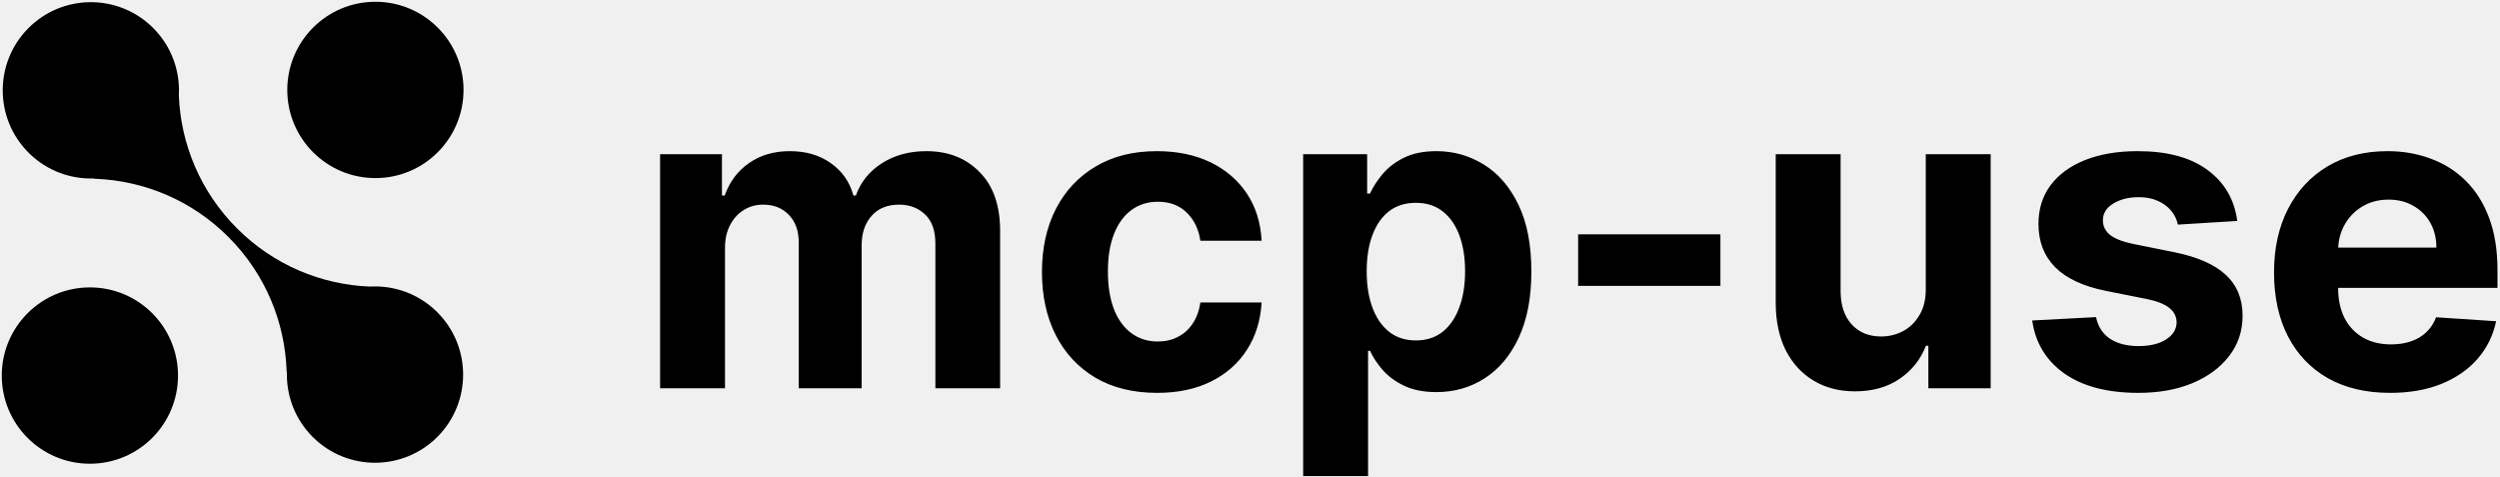
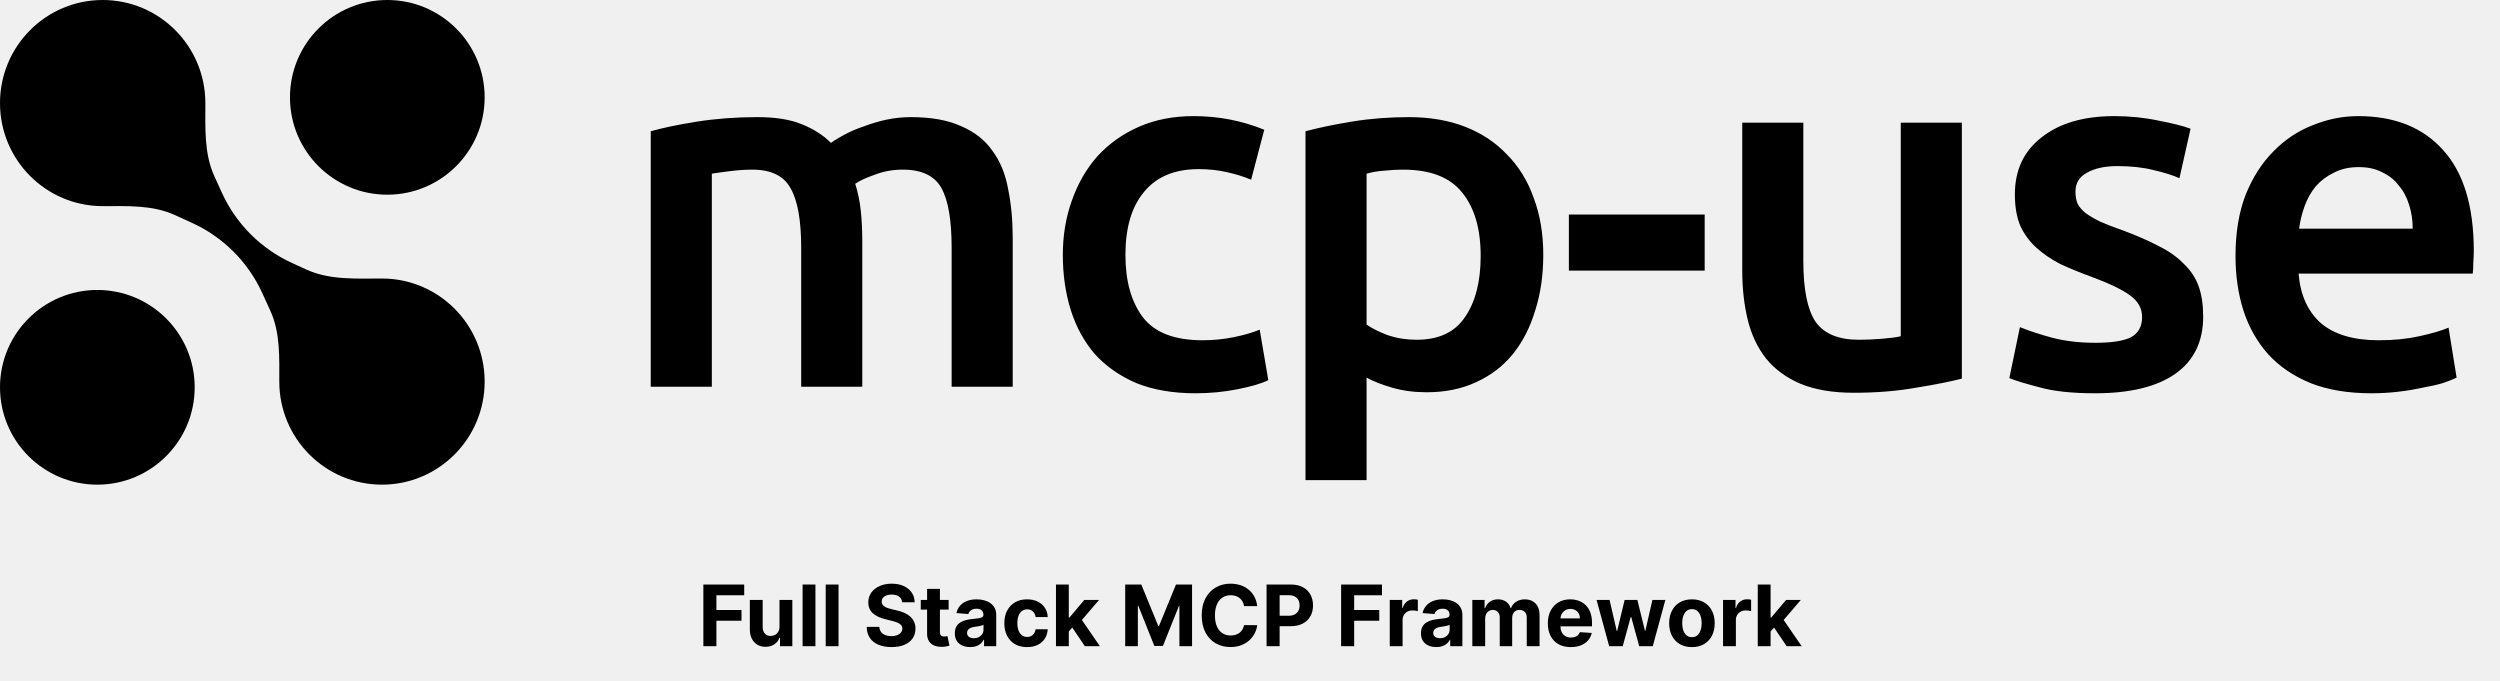
- <svg xmlns="http://www.w3.org/2000/svg" width="1101px" height="210px" viewBox="0 0 1101 210" version="1.1">
-   <g id="Page-1" stroke="none" stroke-width="1" fill="none" fill-rule="evenodd">
-     <g id="logo_black" transform="translate(0.7793, 0.779)" fill="#000000" fill-rule="nonzero">
-       <path d="M290.047,170.221 L290.047,67.13 L317.297,67.13 L317.297,85.319 L318.505,85.319 C320.652,79.278 324.232,74.513 329.243,71.023 C334.255,67.533 340.25,65.788 347.231,65.788 C354.3,65.788 360.318,67.555 365.285,71.09 C370.251,74.58 373.563,79.323 375.218,85.319 L376.292,85.319 C378.395,79.412 382.198,74.692 387.702,71.157 C393.25,67.578 399.805,65.788 407.367,65.788 C416.987,65.788 424.795,68.853 430.791,74.983 C436.831,81.068 439.851,89.704 439.851,100.89 L439.851,170.221 L411.327,170.221 L411.327,106.527 C411.327,100.8 409.805,96.505 406.763,93.641 C403.72,90.777 399.917,89.346 395.353,89.346 C390.163,89.346 386.113,91.001 383.205,94.312 C380.297,97.579 378.842,101.896 378.842,107.266 L378.842,170.221 L351.123,170.221 L351.123,105.923 C351.123,100.867 349.669,96.84 346.761,93.842 C343.897,90.845 340.116,89.346 335.418,89.346 C332.241,89.346 329.378,90.151 326.827,91.762 C324.321,93.328 322.33,95.543 320.854,98.406 C319.377,101.225 318.639,104.536 318.639,108.34 L318.639,170.221 L290.047,170.221 Z M509.015,172.234 C498.455,172.234 489.372,169.997 481.766,165.523 C474.204,161.004 468.387,154.739 464.315,146.73 C460.288,138.721 458.275,129.504 458.275,119.078 C458.275,108.519 460.311,99.257 464.382,91.292 C468.499,83.283 474.338,77.041 481.9,72.567 C489.462,68.047 498.455,65.788 508.881,65.788 C517.874,65.788 525.749,67.421 532.506,70.687 C539.262,73.954 544.609,78.54 548.546,84.446 C552.484,90.352 554.654,97.288 555.057,105.252 L528.076,105.252 C527.315,100.107 525.302,95.968 522.035,92.836 C518.814,89.659 514.585,88.07 509.35,88.07 C504.921,88.07 501.05,89.279 497.739,91.695 C494.473,94.066 491.922,97.534 490.088,102.098 C488.253,106.662 487.336,112.188 487.336,118.676 C487.336,125.253 488.231,130.846 490.021,135.455 C491.855,140.063 494.428,143.576 497.739,145.992 C501.05,148.408 504.921,149.616 509.35,149.616 C512.617,149.616 515.547,148.945 518.143,147.603 C520.783,146.26 522.953,144.314 524.653,141.764 C526.398,139.168 527.539,136.059 528.076,132.434 L555.057,132.434 C554.609,140.309 552.462,147.245 548.614,153.241 C544.81,159.192 539.553,163.845 532.841,167.201 C526.13,170.557 518.187,172.234 509.015,172.234 Z M573.363,208.88 L573.363,67.13 L601.552,67.13 L601.552,84.446 L602.827,84.446 C604.08,81.672 605.892,78.853 608.263,75.989 C610.679,73.081 613.812,70.665 617.66,68.741 C621.552,66.772 626.385,65.788 632.157,65.788 C639.674,65.788 646.609,67.757 652.963,71.694 C659.317,75.587 664.395,81.471 668.198,89.346 C672.002,97.176 673.903,106.997 673.903,118.81 C673.903,130.309 672.046,140.019 668.333,147.938 C664.664,155.813 659.652,161.787 653.298,165.858 C646.99,169.885 639.92,171.899 632.09,171.899 C626.541,171.899 621.821,170.982 617.928,169.147 C614.08,167.313 610.926,165.008 608.465,162.234 C606.004,159.415 604.124,156.574 602.827,153.71 L601.954,153.71 L601.954,208.88 L573.363,208.88 Z M601.35,118.676 C601.35,124.806 602.2,130.152 603.901,134.716 C605.601,139.28 608.062,142.837 611.284,145.388 C614.505,147.894 618.42,149.146 623.029,149.146 C627.682,149.146 631.62,147.871 634.841,145.321 C638.063,142.726 640.502,139.146 642.157,134.582 C643.857,129.973 644.708,124.671 644.708,118.676 C644.708,112.725 643.88,107.489 642.224,102.97 C640.569,98.451 638.13,94.916 634.909,92.366 C631.687,89.815 627.727,88.54 623.029,88.54 C618.376,88.54 614.438,89.771 611.216,92.232 C608.04,94.693 605.601,98.183 603.901,102.702 C602.2,107.221 601.35,112.546 601.35,118.676 Z M757.195,102.433 L757.195,125.119 L694.508,125.119 L694.508,102.433 L757.195,102.433 Z M847.668,126.327 L847.668,67.13 L876.259,67.13 L876.259,170.221 L848.809,170.221 L848.809,151.496 L847.735,151.496 C845.408,157.536 841.538,162.391 836.124,166.06 C830.754,169.729 824.199,171.563 816.459,171.563 C809.568,171.563 803.505,169.997 798.27,166.865 C793.035,163.733 788.941,159.281 785.988,153.509 C783.079,147.737 781.603,140.824 781.558,132.77 L781.558,67.13 L810.15,67.13 L810.15,127.669 C810.194,133.754 811.828,138.564 815.049,142.099 C818.271,145.634 822.589,147.401 828.003,147.401 C831.448,147.401 834.67,146.618 837.667,145.052 C840.665,143.442 843.081,141.07 844.916,137.938 C846.795,134.806 847.713,130.935 847.668,126.327 Z M984.901,96.527 L958.729,98.138 C958.281,95.901 957.319,93.887 955.843,92.097 C954.366,90.263 952.42,88.809 950.004,87.735 C947.632,86.616 944.791,86.057 941.48,86.057 C937.05,86.057 933.314,86.997 930.271,88.876 C927.229,90.71 925.707,93.171 925.707,96.259 C925.707,98.72 926.692,100.8 928.661,102.5 C930.629,104.201 934.008,105.565 938.795,106.595 L957.454,110.353 C967.476,112.411 974.949,115.722 979.87,120.286 C984.791,124.85 987.251,130.846 987.251,138.274 C987.251,145.03 985.261,150.959 981.28,156.059 C977.342,161.16 971.928,165.143 965.038,168.006 C958.192,170.825 950.294,172.234 941.346,172.234 C927.699,172.234 916.826,169.393 908.727,163.711 C900.673,157.983 895.952,150.198 894.565,140.354 L922.687,138.878 C923.537,143.039 925.596,146.216 928.862,148.408 C932.128,150.556 936.312,151.63 941.413,151.63 C946.424,151.63 950.451,150.668 953.494,148.744 C956.581,146.775 958.147,144.247 958.192,141.16 C958.147,138.564 957.051,136.439 954.903,134.783 C952.755,133.083 949.444,131.786 944.97,130.891 L927.117,127.334 C917.049,125.32 909.555,121.83 904.633,116.863 C899.756,111.897 897.317,105.565 897.317,97.869 C897.317,91.247 899.107,85.542 902.687,80.755 C906.311,75.967 911.389,72.276 917.922,69.681 C924.499,67.085 932.195,65.788 941.01,65.788 C954.031,65.788 964.277,68.54 971.749,74.043 C979.266,79.547 983.651,87.041 984.901,96.527 Z M1052.241,172.234 C1041.631,172.234 1032.511,170.087 1024.851,165.791 C1017.251,161.451 1011.391,155.321 1007.271,147.401 C1003.151,139.437 1001.101,130.018 1001.101,119.145 C1001.101,108.541 1003.151,99.234 1007.271,91.225 C1011.391,83.216 1017.181,76.974 1024.651,72.499 C1032.171,68.025 1040.981,65.788 1051.101,65.788 C1057.901,65.788 1064.231,66.884 1070.091,69.076 C1076.001,71.224 1081.141,74.468 1085.531,78.808 C1089.961,83.149 1093.401,88.607 1095.861,95.185 C1098.321,101.717 1099.551,109.369 1099.551,118.139 L1099.551,125.991 L1012.501,125.991 L1012.501,108.272 L1072.641,108.272 C1072.641,104.156 1071.751,100.509 1069.961,97.333 C1068.171,94.156 1065.681,91.672 1062.511,89.883 C1059.371,88.048 1055.731,87.131 1051.571,87.131 C1047.231,87.131 1043.381,88.138 1040.021,90.151 C1036.711,92.12 1034.121,94.782 1032.241,98.138 C1030.361,101.449 1029.401,105.14 1029.351,109.212 L1029.351,126.058 C1029.351,131.159 1030.291,135.567 1032.171,139.28 C1034.091,142.994 1036.801,145.858 1040.291,147.871 C1043.781,149.885 1047.921,150.891 1052.711,150.891 C1055.881,150.891 1058.791,150.444 1061.431,149.549 C1064.071,148.654 1066.331,147.312 1068.211,145.522 C1070.091,143.732 1071.521,141.54 1072.511,138.945 L1098.951,140.69 C1097.611,147.043 1094.861,152.592 1090.701,157.335 C1086.581,162.033 1081.251,165.702 1074.721,168.342 C1068.231,170.937 1060.741,172.234 1052.241,172.234 Z" id="Shape" />
-       <path d="M66.247,11.1 L66.704,11.55 C74.852,19.698 78.622,30.567 78.012,41.232 C78.85,62.515 87.394,83.551 103.643,99.799 C119.891,116.048 140.927,124.592 162.21,125.43 C172.677,124.831 183.339,128.45 191.434,136.287 L191.892,136.737 C207.054,151.899 207.054,176.482 191.892,191.644 C176.881,206.654 152.637,206.804 137.442,192.094 L136.985,191.644 C129.093,183.752 125.309,173.309 125.632,162.969 L125.51,162.846 C124.83,141.328 116.278,120.012 99.854,103.588 C83.612,87.346 62.586,78.802 41.312,77.958 L40.595,77.932 L40.473,77.809 C30.332,78.127 20.091,74.493 12.255,66.907 L11.798,66.457 C-3.213,51.447 -3.363,27.203 11.347,12.008 L11.798,11.55 C26.658,-3.31 50.568,-3.606 65.788,10.663 L66.247,11.1 Z" id="Path" />
-       <circle id="Oval" cx="38.825" cy="164.617" r="38.825" />
-       <circle id="Oval" cx="164.617" cy="38.825" r="38.825" />
-     </g>
+ <svg xmlns="http://www.w3.org/2000/svg" width="2476" height="674" viewBox="0 0 2476 674" fill="none">
+   <path d="M793.5 245.5C793.5 218.167 790 198.5 783 186.5C776.333 174.167 763.667 168 745 168C738.333 168 731 168.5 723 169.5C715 170.5 709 171.333 705 172V383H644.5V130C656.167 126.667 671.333 123.5 690 120.5C709 117.5 729 116 750 116C768 116 782.667 118.333 794 123C805.667 127.667 815.333 133.833 823 141.5C826.667 138.833 831.333 136 837 133C842.667 130 849 127.333 856 125C863 122.333 870.333 120.167 878 118.5C886 116.833 894 116 902 116C922.333 116 939 119 952 125C965.333 130.667 975.667 138.833 983 149.5C990.667 159.833 995.833 172.5 998.5 187.5C1001.5 202.167 1003 218.333 1003 236V383H942.5V245.5C942.5 218.167 939.167 198.5 932.5 186.5C925.833 174.167 913 168 894 168C884.333 168 875.167 169.667 866.5 173C857.833 176 851.333 179 847 182C849.667 190.333 851.5 199.167 852.5 208.5C853.5 217.833 854 227.833 854 238.5V383H793.5V245.5ZM1052.62 252.5C1052.62 233.167 1055.62 215.167 1061.62 198.5C1067.62 181.5 1076.12 166.833 1087.12 154.5C1098.45 142.167 1112.12 132.5 1128.12 125.5C1144.12 118.5 1162.12 115 1182.12 115C1206.78 115 1230.12 119.5 1252.12 128.5L1239.12 178C1232.12 175 1224.12 172.5 1215.12 170.5C1206.45 168.5 1197.12 167.5 1187.12 167.5C1163.45 167.5 1145.45 175 1133.12 190C1120.78 204.667 1114.62 225.5 1114.62 252.5C1114.62 278.5 1120.45 299.167 1132.12 314.5C1143.78 329.5 1163.45 337 1191.12 337C1201.45 337 1211.62 336 1221.62 334C1231.62 332 1240.28 329.5 1247.62 326.5L1256.12 376.5C1249.45 379.833 1239.28 382.833 1225.62 385.5C1212.28 388.167 1198.45 389.5 1184.12 389.5C1161.78 389.5 1142.28 386.167 1125.62 379.5C1109.28 372.5 1095.62 363 1084.62 351C1073.95 338.667 1065.95 324.167 1060.62 307.5C1055.28 290.5 1052.62 272.167 1052.62 252.5ZM1466.46 253.5C1466.46 226.5 1460.29 205.5 1447.96 190.5C1435.96 175.5 1416.46 168 1389.46 168C1383.79 168 1377.79 168.333 1371.46 169C1365.46 169.333 1359.46 170.333 1353.46 172V321.5C1358.79 325.167 1365.79 328.667 1374.46 332C1383.46 335 1392.96 336.5 1402.96 336.5C1424.96 336.5 1440.96 329 1450.96 314C1461.29 299 1466.46 278.833 1466.46 253.5ZM1528.46 252.5C1528.46 272.5 1525.79 290.833 1520.46 307.5C1515.46 324.167 1508.12 338.5 1498.46 350.5C1488.79 362.5 1476.62 371.833 1461.96 378.5C1447.62 385.167 1431.29 388.5 1412.96 388.5C1400.62 388.5 1389.29 387 1378.96 384C1368.62 381 1360.12 377.667 1353.46 374V475.5H1292.96V130C1305.29 126.667 1320.46 123.5 1338.46 120.5C1356.46 117.5 1375.46 116 1395.46 116C1416.12 116 1434.62 119.167 1450.96 125.5C1467.29 131.833 1481.12 141 1492.46 153C1504.12 164.667 1512.96 179 1518.96 196C1525.29 212.667 1528.46 231.5 1528.46 252.5ZM1553.81 212.5H1688.31V268H1553.81V212.5ZM1943.02 375C1931.36 378 1916.19 381 1897.52 384C1878.86 387.333 1858.36 389 1836.02 389C1815.02 389 1797.36 386 1783.02 380C1769.02 374 1757.69 365.667 1749.02 355C1740.69 344.333 1734.69 331.667 1731.02 317C1727.36 302 1725.52 285.667 1725.52 268V121.5H1786.02V258.5C1786.02 286.5 1790.02 306.5 1798.02 318.5C1806.36 330.5 1820.69 336.5 1841.02 336.5C1848.36 336.5 1856.02 336.167 1864.02 335.5C1872.36 334.833 1878.52 334 1882.52 333V121.5H1943.02V375ZM2075.53 339.5C2091.53 339.5 2103.19 337.667 2110.53 334C2117.86 330 2121.53 323.333 2121.53 314C2121.53 305.333 2117.53 298.167 2109.53 292.5C2101.86 286.833 2089.03 280.667 2071.03 274C2060.03 270 2049.86 265.833 2040.53 261.5C2031.53 256.833 2023.69 251.5 2017.03 245.5C2010.36 239.5 2005.03 232.333 2001.03 224C1997.36 215.333 1995.53 204.833 1995.53 192.5C1995.53 168.5 2004.36 149.667 2022.03 136C2039.69 122 2063.69 115 2094.03 115C2109.36 115 2124.03 116.5 2138.03 119.5C2152.03 122.167 2162.53 124.833 2169.53 127.5L2158.53 176.5C2151.86 173.5 2143.36 170.833 2133.03 168.5C2122.69 165.833 2110.69 164.5 2097.03 164.5C2084.69 164.5 2074.69 166.667 2067.03 171C2059.36 175 2055.53 181.333 2055.53 190C2055.53 194.333 2056.19 198.167 2057.53 201.5C2059.19 204.833 2061.86 208 2065.53 211C2069.19 213.667 2074.03 216.5 2080.03 219.5C2086.03 222.167 2093.36 225 2102.03 228C2116.36 233.333 2128.53 238.667 2138.53 244C2148.53 249 2156.69 254.833 2163.03 261.5C2169.69 267.833 2174.53 275.167 2177.53 283.5C2180.53 291.833 2182.03 301.833 2182.03 313.5C2182.03 338.5 2172.69 357.5 2154.03 370.5C2135.69 383.167 2109.36 389.5 2075.03 389.5C2052.03 389.5 2033.53 387.5 2019.53 383.5C2005.53 379.833 1995.69 376.833 1990.03 374.5L2000.53 324C2009.53 327.667 2020.19 331.167 2032.53 334.5C2045.19 337.833 2059.53 339.5 2075.53 339.5ZM2214.04 253.5C2214.04 230.5 2217.38 210.333 2224.04 193C2231.04 175.667 2240.21 161.333 2251.54 150C2262.88 138.333 2275.88 129.667 2290.54 124C2305.21 118 2320.21 115 2335.54 115C2371.54 115 2399.54 126.167 2419.54 148.5C2439.88 170.833 2450.04 204.167 2450.04 248.5C2450.04 251.833 2449.88 255.667 2449.54 260C2449.54 264 2449.38 267.667 2449.04 271H2276.54C2278.21 292 2285.54 308.333 2298.54 320C2311.88 331.333 2331.04 337 2356.04 337C2370.71 337 2384.04 335.667 2396.04 333C2408.38 330.333 2418.04 327.5 2425.04 324.5L2433.04 374C2429.71 375.667 2425.04 377.5 2419.04 379.5C2413.38 381.167 2406.71 382.667 2399.04 384C2391.71 385.667 2383.71 387 2375.04 388C2366.38 389 2357.54 389.5 2348.54 389.5C2325.54 389.5 2305.54 386.167 2288.54 379.5C2271.54 372.5 2257.54 363 2246.54 351C2235.54 338.667 2227.38 324.333 2222.04 308C2216.71 291.333 2214.04 273.167 2214.04 253.5ZM2389.54 226.5C2389.54 218.167 2388.38 210.333 2386.04 203C2383.71 195.333 2380.21 188.833 2375.54 183.5C2371.21 177.833 2365.71 173.5 2359.04 170.5C2352.71 167.167 2345.04 165.5 2336.04 165.5C2326.71 165.5 2318.54 167.333 2311.54 171C2304.54 174.333 2298.54 178.833 2293.54 184.5C2288.88 190.167 2285.21 196.667 2282.54 204C2279.88 211.333 2278.04 218.833 2277.04 226.5H2389.54Z" fill="black" />
+   <g clip-path="url(#clip0_625_40)">
+     <path d="M101.695 0C157.859 0 203.389 45.702 203.39 102.079C203.39 126.557 202.073 152.071 212.226 174.344L219.814 190.989C233.838 221.756 258.492 246.431 289.248 260.482L303.509 266.996C326.537 277.516 352.987 275.841 378.305 275.841C434.47 275.841 480 321.544 480 377.921C480 434.297 434.47 480 378.305 480C322.141 480 276.611 434.297 276.61 377.921C276.61 354.218 277.672 329.551 267.834 307.986L259.76 290.284C245.708 259.478 221.002 234.782 190.19 220.742L172.955 212.888C150.989 202.878 125.834 204.159 101.695 204.159C45.53 204.159 0 158.456 0 102.079C0 45.702 45.53 3.62652e-05 101.695 0Z" fill="black" />
+     <path d="M96.409 480.001C149.653 480.001 192.817 436.837 192.817 383.592C192.817 330.347 149.653 287.184 96.409 287.184C43.163 287.184 0 330.347 0 383.592C0 436.837 43.163 480.001 96.409 480.001Z" fill="black" />
+     <path d="M480 96.409C480 149.653 436.836 192.817 383.592 192.817C330.347 192.817 287.184 149.653 287.184 96.409C287.184 43.163 330.347 0 383.592 0C436.836 0 480 43.163 480 96.409Z" fill="black" />
  </g>
+   <path d="M696.612 640V578.909H737.061V589.558H709.529V604.115H734.377V614.764H709.529V640H696.612ZM772.021 620.491V594.182H784.729V640H772.529V631.678H772.051C771.017 634.362 769.297 636.52 766.891 638.151C764.504 639.781 761.591 640.597 758.151 640.597C755.088 640.597 752.394 639.901 750.067 638.509C747.74 637.116 745.921 635.138 744.608 632.572C743.316 630.007 742.659 626.935 742.639 623.355V594.182H755.347V621.088C755.367 623.793 756.093 625.93 757.524 627.501C758.956 629.072 760.875 629.858 763.281 629.858C764.813 629.858 766.244 629.51 767.577 628.814C768.909 628.098 769.983 627.044 770.798 625.652C771.634 624.26 772.041 622.54 772.021 620.491ZM807.601 578.909V640H794.893V578.909H807.601ZM830.487 578.909V640H817.78V578.909H830.487ZM893.487 596.479C893.249 594.072 892.225 592.203 890.415 590.871C888.605 589.538 886.149 588.872 883.047 588.872C880.939 588.872 879.159 589.17 877.708 589.767C876.256 590.344 875.142 591.149 874.367 592.183C873.611 593.217 873.233 594.391 873.233 595.703C873.193 596.797 873.422 597.751 873.919 598.567C874.436 599.382 875.142 600.088 876.037 600.685C876.932 601.261 877.966 601.768 879.139 602.206C880.313 602.624 881.566 602.982 882.898 603.28L888.387 604.592C891.051 605.189 893.497 605.984 895.725 606.979C897.952 607.973 899.881 609.196 901.512 610.648C903.142 612.099 904.405 613.81 905.3 615.778C906.215 617.747 906.682 620.004 906.702 622.55C906.682 626.288 905.727 629.53 903.838 632.274C901.969 634.999 899.264 637.116 895.725 638.628C892.205 640.119 887.959 640.865 882.987 640.865C878.056 640.865 873.76 640.109 870.101 638.598C866.462 637.087 863.618 634.849 861.57 631.886C859.541 628.903 858.477 625.214 858.378 620.82H870.877C871.016 622.868 871.602 624.578 872.637 625.95C873.691 627.303 875.093 628.327 876.843 629.023C878.612 629.699 880.611 630.037 882.838 630.037C885.026 630.037 886.925 629.719 888.536 629.082C890.166 628.446 891.429 627.561 892.324 626.428C893.219 625.294 893.666 623.991 893.666 622.52C893.666 621.148 893.259 619.994 892.443 619.06C891.648 618.125 890.475 617.33 888.923 616.673C887.392 616.017 885.513 615.42 883.286 614.884L876.634 613.213C871.483 611.96 867.416 610.001 864.433 607.337C861.45 604.672 859.969 601.082 859.989 596.568C859.969 592.869 860.953 589.638 862.942 586.874C864.95 584.109 867.705 581.952 871.205 580.401C874.705 578.849 878.682 578.074 883.137 578.074C887.671 578.074 891.628 578.849 895.009 580.401C898.409 581.952 901.054 584.109 902.943 586.874C904.833 589.638 905.807 592.839 905.867 596.479H893.487ZM939.522 594.182V603.727H911.93V594.182H939.522ZM918.194 583.205H930.901V625.92C930.901 627.094 931.08 628.009 931.438 628.665C931.796 629.301 932.293 629.749 932.93 630.007C933.586 630.266 934.341 630.395 935.197 630.395C935.793 630.395 936.39 630.345 936.986 630.246C937.583 630.126 938.04 630.037 938.358 629.977L940.357 639.433C939.721 639.632 938.826 639.861 937.672 640.119C936.519 640.398 935.117 640.567 933.466 640.626C930.404 640.746 927.719 640.338 925.412 639.403C923.126 638.469 921.346 637.017 920.073 635.048C918.8 633.08 918.174 630.594 918.194 627.591V583.205ZM960.865 640.865C957.942 640.865 955.336 640.358 953.05 639.344C950.763 638.31 948.953 636.788 947.621 634.78C946.308 632.751 945.652 630.226 945.652 627.203C945.652 624.658 946.119 622.52 947.054 620.79C947.988 619.06 949.261 617.668 950.872 616.614C952.483 615.56 954.312 614.764 956.361 614.227C958.429 613.69 960.596 613.312 962.863 613.094C965.528 612.815 967.676 612.557 969.307 612.318C970.937 612.06 972.121 611.682 972.856 611.185C973.592 610.687 973.96 609.952 973.96 608.977V608.798C973.96 606.909 973.363 605.447 972.17 604.413C970.997 603.379 969.327 602.862 967.159 602.862C964.872 602.862 963.052 603.369 961.7 604.384C960.348 605.378 959.453 606.631 959.015 608.142L947.263 607.188C947.859 604.403 949.032 601.997 950.782 599.969C952.532 597.92 954.79 596.349 957.554 595.256C960.338 594.142 963.559 593.585 967.219 593.585C969.764 593.585 972.2 593.884 974.527 594.48C976.873 595.077 978.952 596.001 980.761 597.254C982.591 598.507 984.032 600.118 985.086 602.087C986.14 604.036 986.667 606.372 986.667 609.097V640H974.616V633.646H974.258C973.523 635.078 972.538 636.341 971.305 637.435C970.072 638.509 968.591 639.354 966.861 639.97C965.131 640.567 963.132 640.865 960.865 640.865ZM964.504 632.095C966.373 632.095 968.024 631.727 969.456 630.991C970.888 630.236 972.011 629.222 972.827 627.949C973.642 626.676 974.05 625.234 974.05 623.624V618.761C973.652 619.02 973.105 619.259 972.409 619.477C971.733 619.676 970.967 619.865 970.112 620.044C969.257 620.203 968.402 620.352 967.547 620.491C966.692 620.611 965.916 620.72 965.22 620.82C963.729 621.038 962.426 621.386 961.312 621.864C960.199 622.341 959.334 622.987 958.717 623.803C958.101 624.598 957.792 625.592 957.792 626.786C957.792 628.516 958.419 629.838 959.672 630.753C960.944 631.648 962.555 632.095 964.504 632.095ZM1017.23 640.895C1012.53 640.895 1008.5 639.901 1005.12 637.912C1001.76 635.903 999.171 633.119 997.361 629.56C995.572 626 994.677 621.903 994.677 617.27C994.677 612.577 995.581 608.46 997.391 604.92C999.221 601.361 1001.82 598.587 1005.18 596.598C1008.54 594.589 1012.53 593.585 1017.17 593.585C1021.17 593.585 1024.67 594.311 1027.67 595.763C1030.67 597.214 1033.05 599.253 1034.8 601.878C1036.55 604.503 1037.51 607.585 1037.69 611.125H1025.7C1025.36 608.838 1024.47 606.999 1023.01 605.607C1021.58 604.195 1019.7 603.489 1017.38 603.489C1015.41 603.489 1013.69 604.026 1012.22 605.099C1010.76 606.153 1009.63 607.695 1008.82 609.723C1008 611.751 1007.59 614.207 1007.59 617.091C1007.59 620.014 1007.99 622.5 1008.79 624.548C1009.6 626.597 1010.74 628.158 1012.22 629.232C1013.69 630.305 1015.41 630.842 1017.38 630.842C1018.83 630.842 1020.13 630.544 1021.28 629.947C1022.46 629.351 1023.42 628.486 1024.18 627.352C1024.95 626.199 1025.46 624.817 1025.7 623.206H1037.69C1037.49 626.706 1036.54 629.788 1034.83 632.453C1033.14 635.098 1030.8 637.166 1027.82 638.658C1024.83 640.149 1021.3 640.895 1017.23 640.895ZM1057.34 626.815L1057.37 611.572H1059.22L1073.9 594.182H1088.48L1068.77 617.21H1065.75L1057.34 626.815ZM1045.83 640V578.909H1058.53V640H1045.83ZM1074.46 640L1060.98 620.044L1069.45 611.065L1089.35 640H1074.46ZM1114.4 578.909H1130.33L1147.15 619.955H1147.87L1164.69 578.909H1180.62V640H1168.09V600.237H1167.58L1151.77 639.702H1143.24L1127.43 600.088H1126.93V640H1114.4V578.909ZM1245.16 600.297H1232.1C1231.86 598.607 1231.37 597.105 1230.64 595.793C1229.9 594.46 1228.96 593.327 1227.8 592.392C1226.65 591.457 1225.32 590.741 1223.8 590.244C1222.31 589.747 1220.69 589.499 1218.94 589.499C1215.78 589.499 1213.03 590.284 1210.68 591.855C1208.33 593.406 1206.51 595.673 1205.22 598.656C1203.93 601.619 1203.28 605.219 1203.28 609.455C1203.28 613.81 1203.93 617.469 1205.22 620.432C1206.53 623.395 1208.36 625.632 1210.71 627.143C1213.06 628.655 1215.77 629.411 1218.85 629.411C1220.58 629.411 1222.18 629.182 1223.66 628.724C1225.15 628.267 1226.47 627.601 1227.62 626.726C1228.78 625.831 1229.73 624.747 1230.49 623.474C1231.26 622.202 1231.8 620.75 1232.1 619.119L1245.16 619.179C1244.82 621.983 1243.98 624.688 1242.63 627.293C1241.29 629.878 1239.5 632.195 1237.23 634.243C1234.98 636.271 1232.3 637.882 1229.17 639.075C1226.07 640.249 1222.56 640.835 1218.64 640.835C1213.2 640.835 1208.32 639.602 1204.03 637.136C1199.75 634.67 1196.37 631.101 1193.89 626.428C1191.42 621.754 1190.19 616.097 1190.19 609.455C1190.19 602.793 1191.44 597.125 1193.95 592.452C1196.45 587.778 1199.85 584.219 1204.15 581.773C1208.44 579.307 1213.28 578.074 1218.64 578.074C1222.18 578.074 1225.47 578.571 1228.49 579.565C1231.53 580.56 1234.23 582.011 1236.57 583.92C1238.92 585.81 1240.83 588.126 1242.3 590.871C1243.79 593.615 1244.75 596.757 1245.16 600.297ZM1254.42 640V578.909H1278.53C1283.16 578.909 1287.11 579.794 1290.37 581.564C1293.63 583.314 1296.12 585.75 1297.83 588.872C1299.56 591.974 1300.42 595.554 1300.42 599.611C1300.42 603.668 1299.55 607.247 1297.8 610.349C1296.05 613.452 1293.51 615.868 1290.19 617.598C1286.89 619.328 1282.89 620.193 1278.2 620.193H1262.84V609.842H1276.11C1278.6 609.842 1280.65 609.415 1282.26 608.56C1283.89 607.685 1285.1 606.482 1285.9 604.95C1286.71 603.399 1287.12 601.619 1287.12 599.611C1287.12 597.582 1286.71 595.812 1285.9 594.301C1285.1 592.77 1283.89 591.587 1282.26 590.751C1280.63 589.896 1278.56 589.469 1276.05 589.469H1267.34V640H1254.42ZM1328.25 640V578.909H1368.7V589.558H1341.17V604.115H1366.02V614.764H1341.17V640H1328.25ZM1376.41 640V594.182H1388.73V602.176H1389.21C1390.04 599.332 1391.45 597.185 1393.42 595.733C1395.38 594.261 1397.65 593.526 1400.22 593.526C1400.85 593.526 1401.54 593.565 1402.28 593.645C1403.01 593.724 1403.66 593.834 1404.21 593.973V605.249C1403.62 605.07 1402.79 604.911 1401.74 604.771C1400.68 604.632 1399.72 604.562 1398.84 604.562C1396.98 604.562 1395.3 604.97 1393.83 605.786C1392.38 606.581 1391.23 607.695 1390.37 609.126C1389.54 610.558 1389.12 612.209 1389.12 614.078V640H1376.41ZM1422.54 640.865C1419.61 640.865 1417.01 640.358 1414.72 639.344C1412.43 638.31 1410.62 636.788 1409.29 634.78C1407.98 632.751 1407.32 630.226 1407.32 627.203C1407.32 624.658 1407.79 622.52 1408.73 620.79C1409.66 619.06 1410.93 617.668 1412.54 616.614C1414.15 615.56 1415.98 614.764 1418.03 614.227C1420.1 613.69 1422.27 613.312 1424.54 613.094C1427.2 612.815 1429.35 612.557 1430.98 612.318C1432.61 612.06 1433.79 611.682 1434.53 611.185C1435.26 610.687 1435.63 609.952 1435.63 608.977V608.798C1435.63 606.909 1435.04 605.447 1433.84 604.413C1432.67 603.379 1431 602.862 1428.83 602.862C1426.54 602.862 1424.72 603.369 1423.37 604.384C1422.02 605.378 1421.12 606.631 1420.69 608.142L1408.93 607.188C1409.53 604.403 1410.7 601.997 1412.45 599.969C1414.2 597.92 1416.46 596.349 1419.23 595.256C1422.01 594.142 1425.23 593.585 1428.89 593.585C1431.44 593.585 1433.87 593.884 1436.2 594.48C1438.55 595.077 1440.62 596.001 1442.43 597.254C1444.26 598.507 1445.7 600.118 1446.76 602.087C1447.81 604.036 1448.34 606.372 1448.34 609.097V640H1436.29V633.646H1435.93C1435.19 635.078 1434.21 636.341 1432.98 637.435C1431.74 638.509 1430.26 639.354 1428.53 639.97C1426.8 640.567 1424.8 640.865 1422.54 640.865ZM1426.18 632.095C1428.05 632.095 1429.7 631.727 1431.13 630.991C1432.56 630.236 1433.68 629.222 1434.5 627.949C1435.31 626.676 1435.72 625.234 1435.72 623.624V618.761C1435.32 619.02 1434.78 619.259 1434.08 619.477C1433.4 619.676 1432.64 619.865 1431.78 620.044C1430.93 620.203 1430.07 620.352 1429.22 620.491C1428.36 620.611 1427.59 620.72 1426.89 620.82C1425.4 621.038 1424.1 621.386 1422.98 621.864C1421.87 622.341 1421.01 622.987 1420.39 623.803C1419.77 624.598 1419.46 625.592 1419.46 626.786C1419.46 628.516 1420.09 629.838 1421.34 630.753C1422.62 631.648 1424.23 632.095 1426.18 632.095ZM1458.2 640V594.182H1470.31V602.266H1470.85C1471.8 599.581 1473.39 597.463 1475.62 595.912C1477.85 594.361 1480.51 593.585 1483.61 593.585C1486.75 593.585 1489.43 594.371 1491.64 595.942C1493.84 597.493 1495.32 599.601 1496.05 602.266H1496.53C1497.46 599.641 1499.15 597.543 1501.6 595.972C1504.07 594.381 1506.98 593.585 1510.34 593.585C1514.62 593.585 1518.09 594.947 1520.75 597.672C1523.44 600.376 1524.78 604.214 1524.78 609.186V640H1512.1V611.692C1512.1 609.146 1511.42 607.237 1510.07 605.964C1508.72 604.692 1507.03 604.055 1505 604.055C1502.69 604.055 1500.89 604.791 1499.6 606.263C1498.31 607.714 1497.66 609.634 1497.66 612.02V640H1485.34V611.423C1485.34 609.176 1484.7 607.386 1483.4 606.054C1482.13 604.722 1480.45 604.055 1478.36 604.055C1476.95 604.055 1475.68 604.413 1474.54 605.129C1473.43 605.825 1472.55 606.81 1471.89 608.082C1471.23 609.335 1470.91 610.807 1470.91 612.497V640H1458.2ZM1555.7 640.895C1550.98 640.895 1546.93 639.94 1543.53 638.031C1540.14 636.102 1537.54 633.378 1535.71 629.858C1533.88 626.318 1532.97 622.132 1532.97 617.3C1532.97 612.587 1533.88 608.45 1535.71 604.891C1537.54 601.331 1540.11 598.557 1543.44 596.568C1546.78 594.58 1550.69 593.585 1555.19 593.585C1558.21 593.585 1561.03 594.072 1563.63 595.047C1566.26 596.001 1568.54 597.443 1570.49 599.372C1572.46 601.301 1573.99 603.727 1575.09 606.651C1576.18 609.554 1576.73 612.955 1576.73 616.852V620.342H1538.04V612.467H1564.76C1564.76 610.638 1564.37 609.017 1563.57 607.605C1562.78 606.193 1561.67 605.089 1560.26 604.294C1558.87 603.479 1557.25 603.071 1555.4 603.071C1553.47 603.071 1551.76 603.518 1550.27 604.413C1548.8 605.288 1547.64 606.472 1546.81 607.963C1545.97 609.435 1545.54 611.075 1545.52 612.885V620.372C1545.52 622.639 1545.94 624.598 1546.78 626.249C1547.63 627.899 1548.84 629.172 1550.39 630.067C1551.94 630.962 1553.78 631.409 1555.9 631.409C1557.32 631.409 1558.61 631.21 1559.78 630.812C1560.96 630.415 1561.96 629.818 1562.8 629.023C1563.63 628.227 1564.27 627.253 1564.7 626.099L1576.46 626.875C1575.86 629.699 1574.64 632.165 1572.79 634.273C1570.96 636.361 1568.59 637.991 1565.69 639.165C1562.81 640.318 1559.47 640.895 1555.7 640.895ZM1593.73 640L1581.26 594.182H1594.12L1601.22 624.966H1601.63L1609.03 594.182H1621.65L1629.17 624.787H1629.55L1636.53 594.182H1649.36L1636.92 640H1623.47L1615.59 611.185H1615.03L1607.15 640H1593.73ZM1675.69 640.895C1671.06 640.895 1667.05 639.911 1663.67 637.942C1660.31 635.953 1657.72 633.189 1655.89 629.649C1654.06 626.089 1653.14 621.963 1653.14 617.27C1653.14 612.537 1654.06 608.401 1655.89 604.861C1657.72 601.301 1660.31 598.537 1663.67 596.568C1667.05 594.58 1671.06 593.585 1675.69 593.585C1680.33 593.585 1684.32 594.58 1687.68 596.568C1691.06 598.537 1693.67 601.301 1695.5 604.861C1697.33 608.401 1698.24 612.537 1698.24 617.27C1698.24 621.963 1697.33 626.089 1695.5 629.649C1693.67 633.189 1691.06 635.953 1687.68 637.942C1684.32 639.911 1680.33 640.895 1675.69 640.895ZM1675.75 631.051C1677.86 631.051 1679.62 630.455 1681.03 629.261C1682.44 628.048 1683.51 626.398 1684.22 624.31C1684.96 622.222 1685.33 619.845 1685.33 617.18C1685.33 614.516 1684.96 612.139 1684.22 610.051C1683.51 607.963 1682.44 606.312 1681.03 605.099C1679.62 603.886 1677.86 603.28 1675.75 603.28C1673.62 603.28 1671.83 603.886 1670.38 605.099C1668.95 606.312 1667.87 607.963 1667.13 610.051C1666.42 612.139 1666.06 614.516 1666.06 617.18C1666.06 619.845 1666.42 622.222 1667.13 624.31C1667.87 626.398 1668.95 628.048 1670.38 629.261C1671.83 630.455 1673.62 631.051 1675.75 631.051ZM1706.51 640V594.182H1718.83V602.176H1719.3C1720.14 599.332 1721.54 597.185 1723.51 595.733C1725.48 594.261 1727.75 593.526 1730.31 593.526C1730.95 593.526 1731.63 593.565 1732.37 593.645C1733.1 593.724 1733.75 593.834 1734.31 593.973V605.249C1733.71 605.07 1732.89 604.911 1731.83 604.771C1730.78 604.632 1729.81 604.562 1728.94 604.562C1727.07 604.562 1725.4 604.97 1723.93 605.786C1722.48 606.581 1721.32 607.695 1720.47 609.126C1719.63 610.558 1719.21 612.209 1719.21 614.078V640H1706.51ZM1752.39 626.815L1752.42 611.572H1754.27L1768.95 594.182H1783.53L1763.82 617.21H1760.8L1752.39 626.815ZM1740.88 640V578.909H1753.59V640H1740.88ZM1769.51 640L1756.03 620.044L1764.5 611.065L1784.4 640H1769.51Z" fill="black" />
+   <defs>
+     <clipPath id="clip0_625_40">
+       <rect width="480" height="480" fill="white" />
+     </clipPath>
+   </defs>
</svg>
